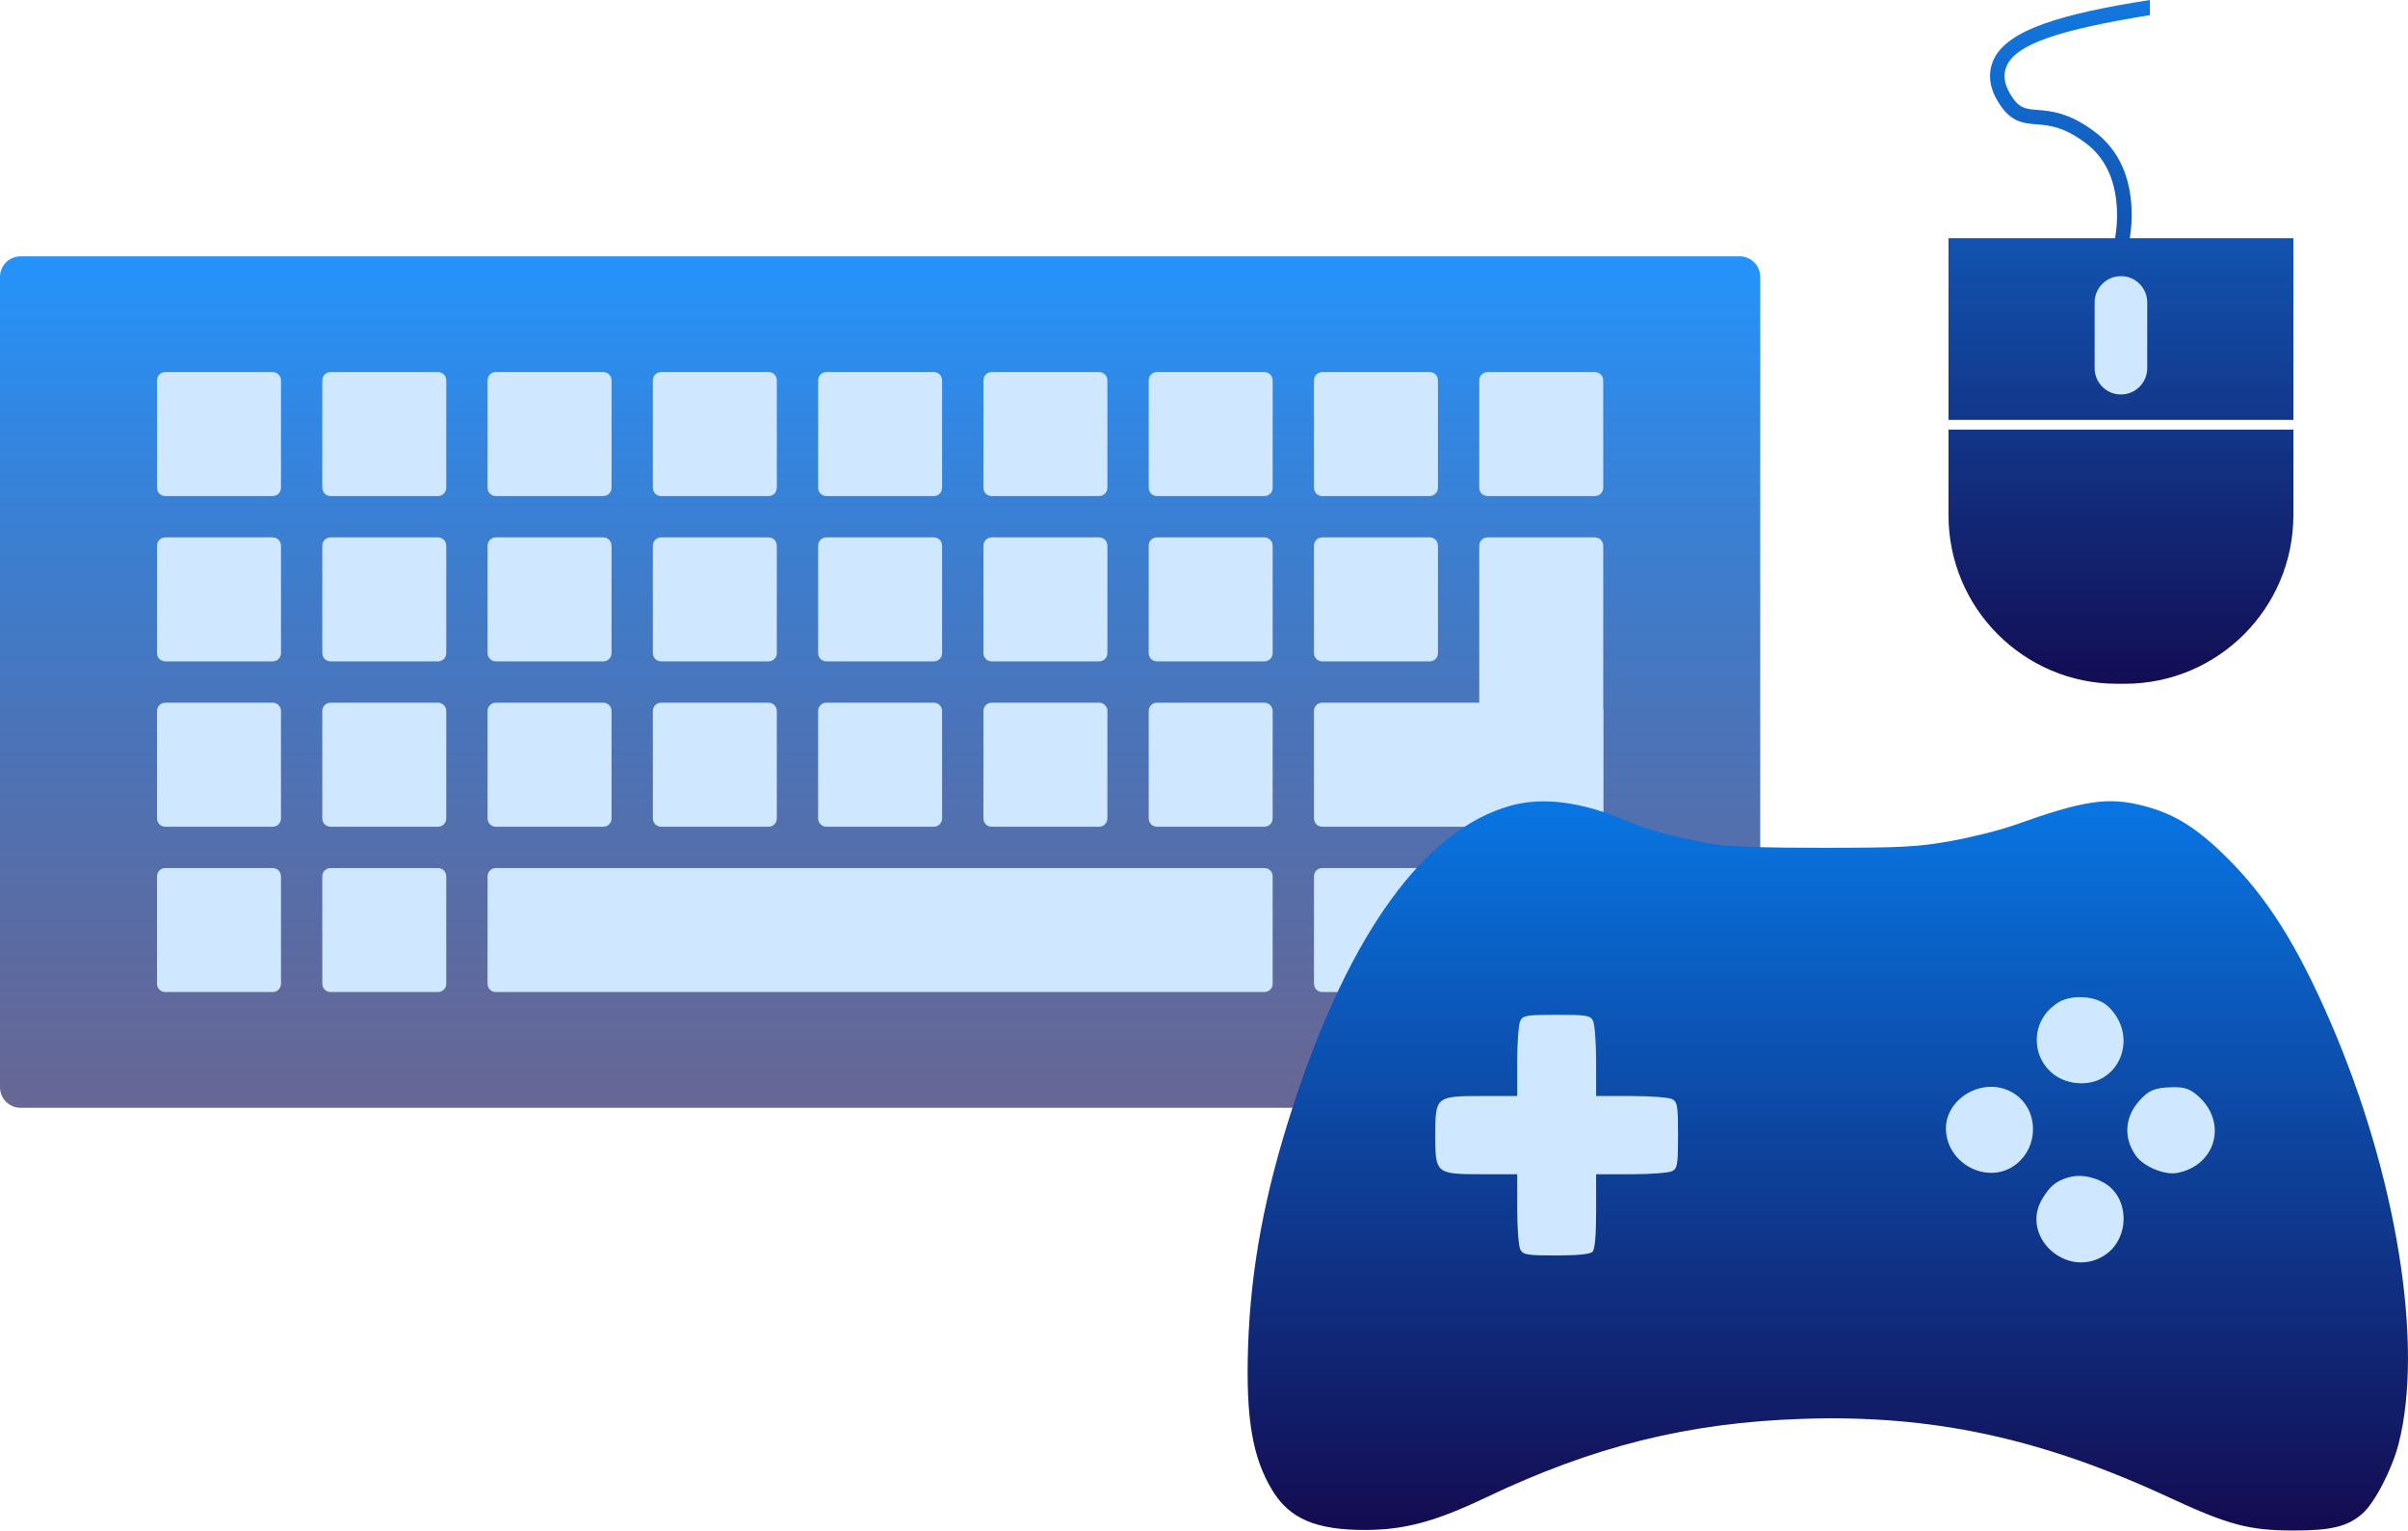
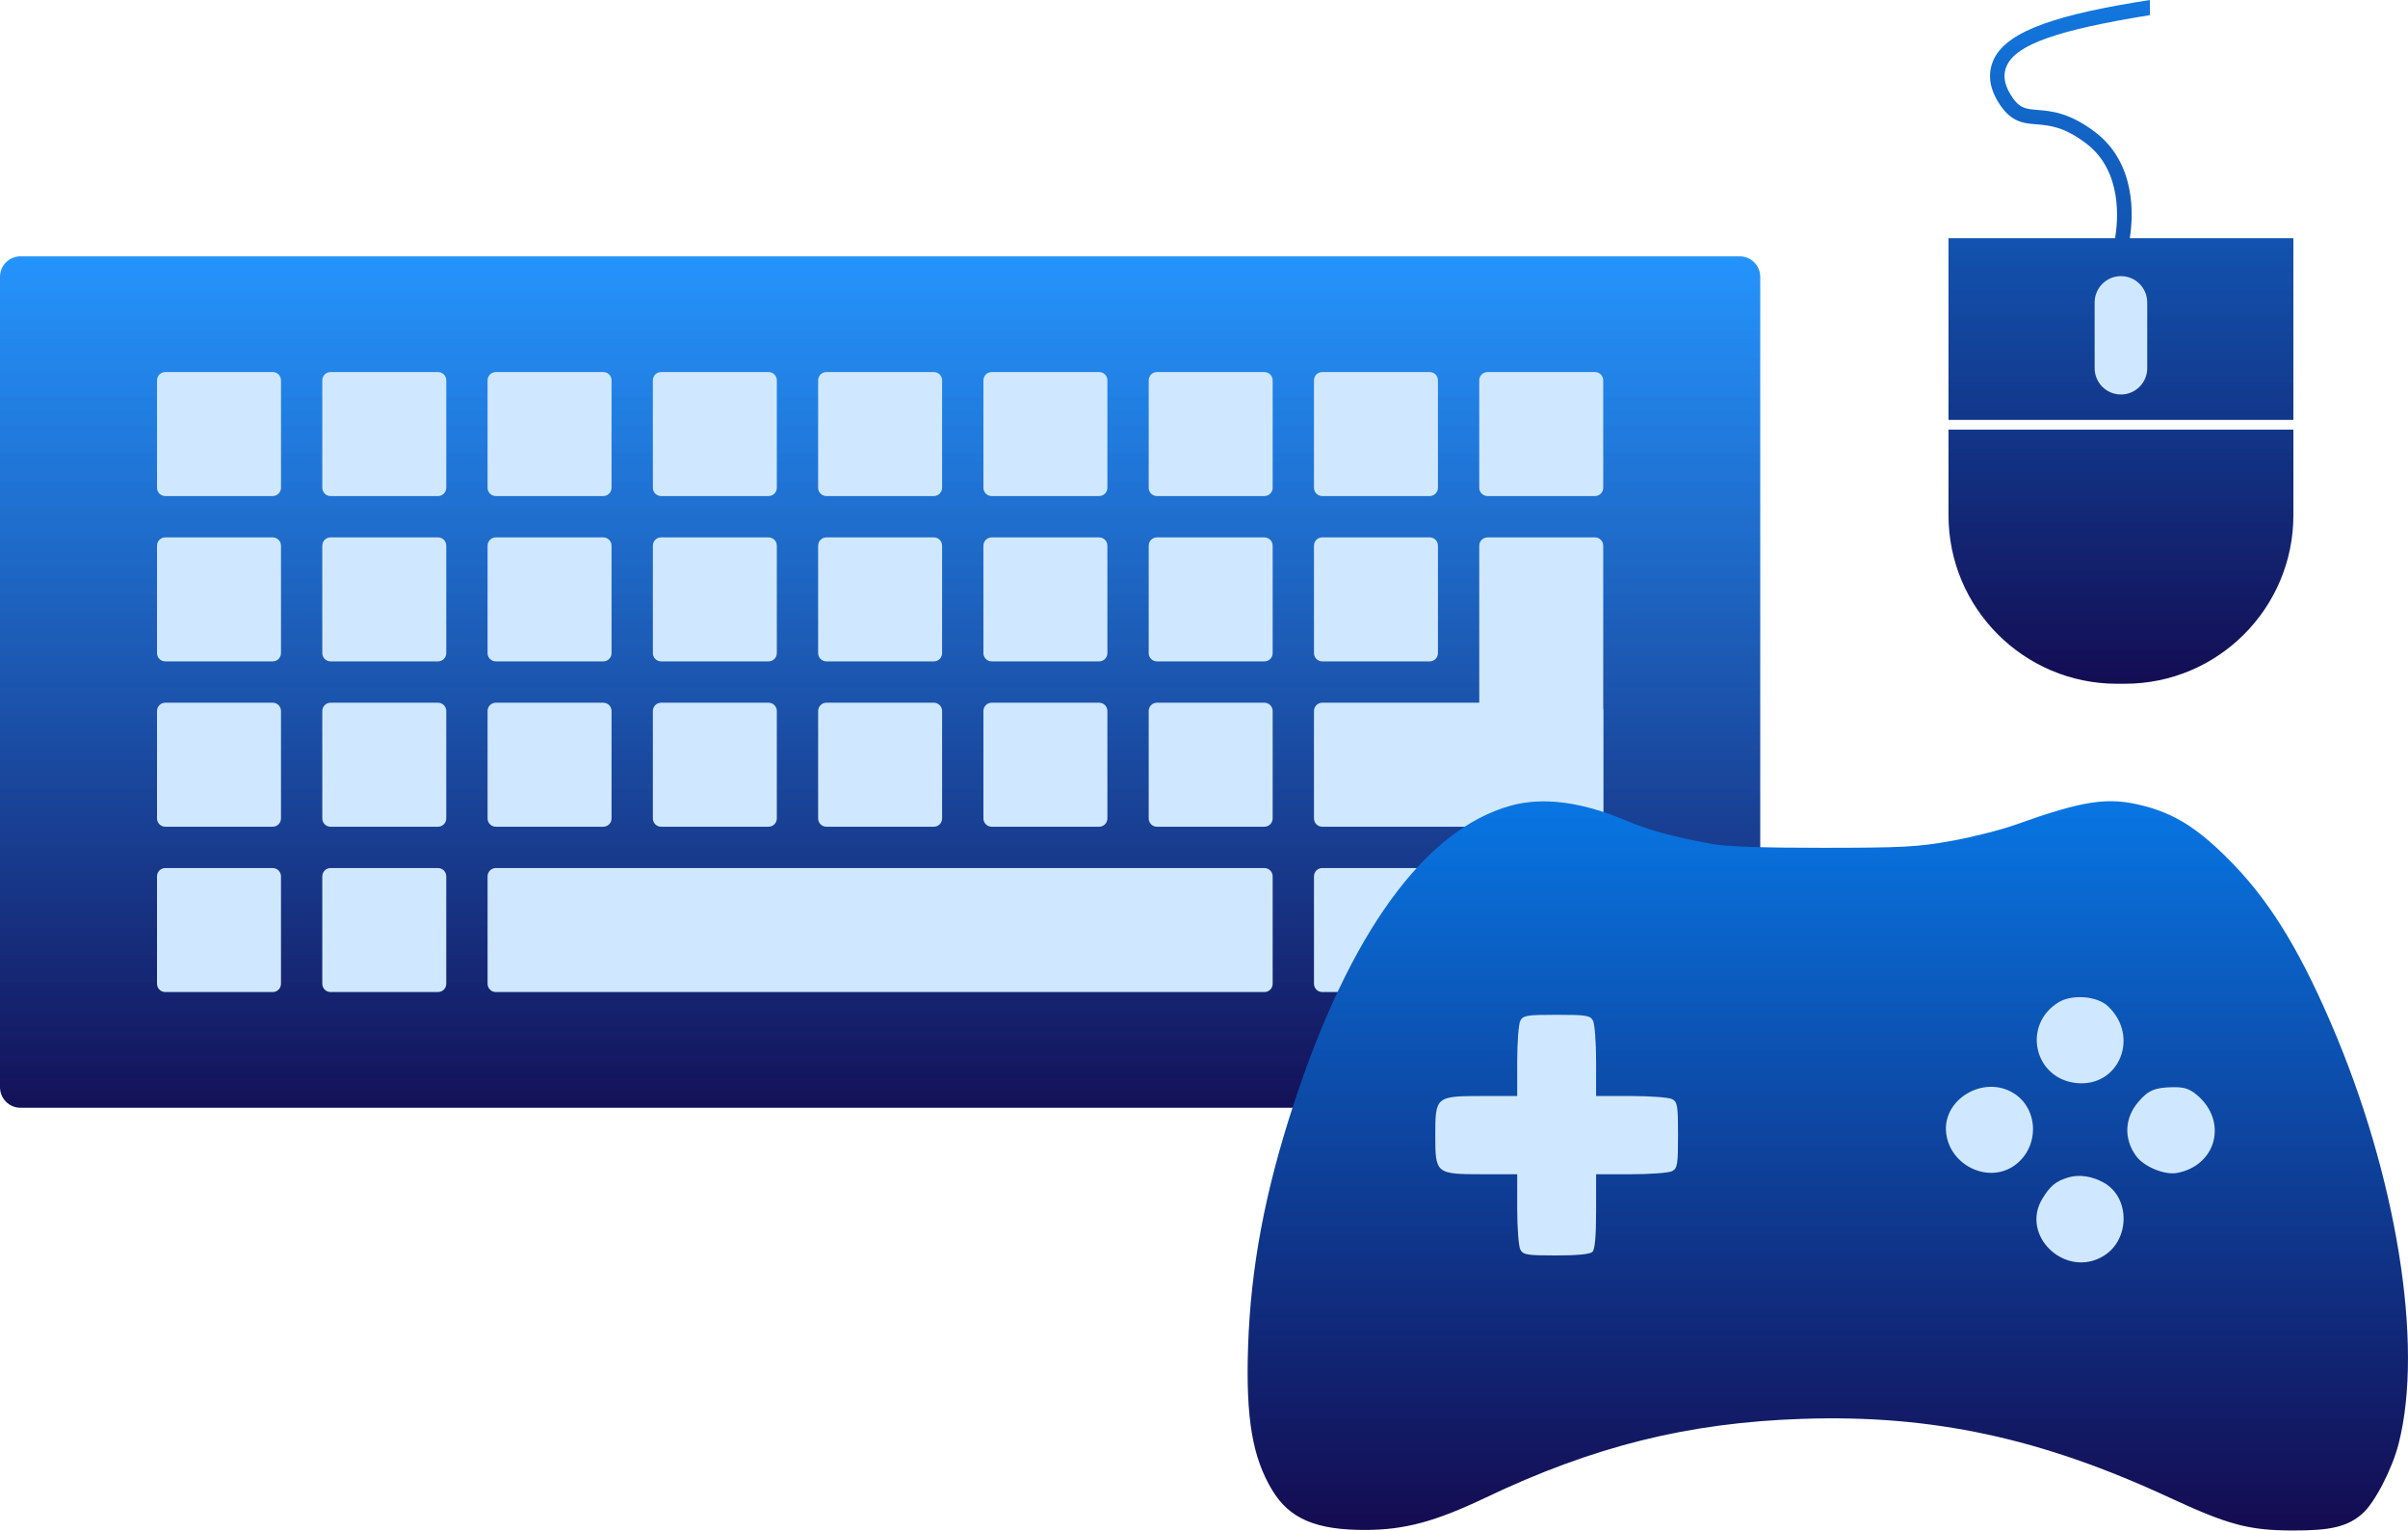
<svg xmlns="http://www.w3.org/2000/svg" width="469" height="298" viewBox="0 0 469 298" fill="none">
  <rect y="49.908" width="342.837" height="165.785" rx="4" fill="url(#paint0_linear_51_2794)" />
-   <path d="M255.921 138.434C255.921 137.545 256.641 136.824 257.53 136.824H310.646C311.535 136.824 312.256 137.545 312.256 138.434V159.358C312.256 160.247 311.535 160.968 310.646 160.968H257.53C256.641 160.968 255.921 160.247 255.921 159.358V138.434Z" fill="url(#paint1_linear_51_2794)" />
-   <path d="M30.582 74.051C30.582 73.162 31.302 72.442 32.191 72.442H53.116C54.005 72.442 54.725 73.162 54.725 74.051V94.975C54.725 95.865 54.005 96.585 53.116 96.585H32.191C31.302 96.585 30.582 95.865 30.582 94.975V74.051Z" fill="url(#paint2_linear_51_2794)" />
-   <path d="M62.773 74.051C62.773 73.162 63.494 72.442 64.383 72.442H85.307C86.196 72.442 86.916 73.162 86.916 74.051V94.975C86.916 95.865 86.196 96.585 85.307 96.585H64.383C63.494 96.585 62.773 95.865 62.773 94.975V74.051Z" fill="url(#paint3_linear_51_2794)" />
-   <path d="M94.964 74.051C94.964 73.162 95.685 72.442 96.574 72.442H117.498C118.387 72.442 119.108 73.162 119.108 74.051V94.975C119.108 95.865 118.387 96.585 117.498 96.585H96.574C95.685 96.585 94.964 95.865 94.964 94.975V74.051Z" fill="url(#paint4_linear_51_2794)" />
-   <path d="M127.156 74.051C127.156 73.162 127.876 72.442 128.765 72.442H149.69C150.579 72.442 151.299 73.162 151.299 74.051V94.975C151.299 95.865 150.579 96.585 149.69 96.585H128.765C127.876 96.585 127.156 95.865 127.156 94.975V74.051Z" fill="url(#paint5_linear_51_2794)" />
-   <path d="M159.347 74.051C159.347 73.162 160.068 72.442 160.957 72.442H181.881C182.77 72.442 183.49 73.162 183.49 74.051V94.975C183.49 95.865 182.77 96.585 181.881 96.585H160.957C160.068 96.585 159.347 95.865 159.347 94.975V74.051Z" fill="url(#paint6_linear_51_2794)" />
-   <path d="M191.538 74.051C191.538 73.162 192.259 72.442 193.148 72.442H214.072C214.961 72.442 215.682 73.162 215.682 74.051V94.975C215.682 95.865 214.961 96.585 214.072 96.585H193.148C192.259 96.585 191.538 95.865 191.538 94.975V74.051Z" fill="url(#paint7_linear_51_2794)" />
-   <path d="M223.73 74.051C223.73 73.162 224.45 72.442 225.339 72.442H246.263C247.152 72.442 247.873 73.162 247.873 74.051V94.975C247.873 95.865 247.152 96.585 246.263 96.585H225.339C224.45 96.585 223.73 95.865 223.73 94.975V74.051Z" fill="url(#paint8_linear_51_2794)" />
-   <path d="M255.921 74.051C255.921 73.162 256.641 72.442 257.53 72.442H278.455C279.344 72.442 280.064 73.162 280.064 74.051V94.975C280.064 95.865 279.344 96.585 278.455 96.585H257.53C256.641 96.585 255.921 95.865 255.921 94.975V74.051Z" fill="url(#paint9_linear_51_2794)" />
-   <path d="M288.112 74.051C288.112 73.162 288.833 72.442 289.722 72.442H310.646C311.535 72.442 312.256 73.162 312.256 74.051V94.975C312.256 95.865 311.535 96.585 310.646 96.585H289.722C288.833 96.585 288.112 95.865 288.112 94.975V74.051Z" fill="url(#paint10_linear_51_2794)" />
-   <path d="M30.582 106.242C30.582 105.354 31.302 104.633 32.191 104.633H53.116C54.005 104.633 54.725 105.354 54.725 106.242V127.167C54.725 128.056 54.005 128.776 53.116 128.776H32.191C31.302 128.776 30.582 128.056 30.582 127.167V106.242Z" fill="url(#paint11_linear_51_2794)" />
-   <path d="M62.773 106.242C62.773 105.354 63.494 104.633 64.383 104.633H85.307C86.196 104.633 86.916 105.354 86.916 106.242V127.167C86.916 128.056 86.196 128.776 85.307 128.776H64.383C63.494 128.776 62.773 128.056 62.773 127.167V106.242Z" fill="url(#paint12_linear_51_2794)" />
-   <path d="M94.964 106.242C94.964 105.354 95.685 104.633 96.574 104.633H117.498C118.387 104.633 119.108 105.354 119.108 106.242V127.167C119.108 128.056 118.387 128.776 117.498 128.776H96.574C95.685 128.776 94.964 128.056 94.964 127.167V106.242Z" fill="url(#paint13_linear_51_2794)" />
-   <path d="M127.156 106.242C127.156 105.354 127.876 104.633 128.765 104.633H149.69C150.579 104.633 151.299 105.354 151.299 106.242V127.167C151.299 128.056 150.579 128.776 149.69 128.776H128.765C127.876 128.776 127.156 128.056 127.156 127.167V106.242Z" fill="url(#paint14_linear_51_2794)" />
-   <path d="M159.347 106.242C159.347 105.354 160.068 104.633 160.957 104.633H181.881C182.77 104.633 183.49 105.354 183.49 106.242V127.167C183.49 128.056 182.77 128.776 181.881 128.776H160.957C160.068 128.776 159.347 128.056 159.347 127.167V106.242Z" fill="url(#paint15_linear_51_2794)" />
-   <path d="M191.538 106.242C191.538 105.354 192.259 104.633 193.148 104.633H214.072C214.961 104.633 215.682 105.354 215.682 106.242V127.167C215.682 128.056 214.961 128.776 214.072 128.776H193.148C192.259 128.776 191.538 128.056 191.538 127.167V106.242Z" fill="url(#paint16_linear_51_2794)" />
-   <path d="M223.73 106.242C223.73 105.354 224.45 104.633 225.339 104.633H246.263C247.152 104.633 247.873 105.354 247.873 106.242V127.167C247.873 128.056 247.152 128.776 246.263 128.776H225.339C224.45 128.776 223.73 128.056 223.73 127.167V106.242Z" fill="url(#paint17_linear_51_2794)" />
-   <path d="M255.921 106.242C255.921 105.354 256.641 104.633 257.53 104.633H278.455C279.344 104.633 280.064 105.354 280.064 106.242V127.167C280.064 128.056 279.344 128.776 278.455 128.776H257.53C256.641 128.776 255.921 128.056 255.921 127.167V106.242Z" fill="url(#paint18_linear_51_2794)" />
-   <path d="M288.112 106.242C288.112 105.354 288.833 104.633 289.722 104.633H310.646C311.535 104.633 312.256 105.354 312.256 106.242V159.358C312.256 160.247 311.535 160.968 310.646 160.968H289.722C288.833 160.968 288.112 160.247 288.112 159.358V106.242Z" fill="url(#paint19_linear_51_2794)" />
-   <path d="M30.582 138.434C30.582 137.545 31.302 136.824 32.191 136.824H53.116C54.005 136.824 54.725 137.545 54.725 138.434V159.358C54.725 160.247 54.005 160.968 53.116 160.968H32.191C31.302 160.968 30.582 160.247 30.582 159.358V138.434Z" fill="url(#paint20_linear_51_2794)" />
-   <path d="M62.773 138.434C62.773 137.545 63.494 136.824 64.383 136.824H85.307C86.196 136.824 86.916 137.545 86.916 138.434V159.358C86.916 160.247 86.196 160.968 85.307 160.968H64.383C63.494 160.968 62.773 160.247 62.773 159.358V138.434Z" fill="url(#paint21_linear_51_2794)" />
-   <path d="M94.964 138.434C94.964 137.545 95.685 136.824 96.574 136.824H117.498C118.387 136.824 119.108 137.545 119.108 138.434V159.358C119.108 160.247 118.387 160.968 117.498 160.968H96.574C95.685 160.968 94.964 160.247 94.964 159.358V138.434Z" fill="url(#paint22_linear_51_2794)" />
-   <path d="M127.156 138.434C127.156 137.545 127.876 136.824 128.765 136.824H149.69C150.579 136.824 151.299 137.545 151.299 138.434V159.358C151.299 160.247 150.579 160.968 149.69 160.968H128.765C127.876 160.968 127.156 160.247 127.156 159.358V138.434Z" fill="url(#paint23_linear_51_2794)" />
-   <path d="M159.347 138.434C159.347 137.545 160.068 136.824 160.957 136.824H181.881C182.77 136.824 183.49 137.545 183.49 138.434V159.358C183.49 160.247 182.77 160.968 181.881 160.968H160.957C160.068 160.968 159.347 160.247 159.347 159.358V138.434Z" fill="url(#paint24_linear_51_2794)" />
-   <path d="M191.538 138.434C191.538 137.545 192.259 136.824 193.148 136.824H214.072C214.961 136.824 215.682 137.545 215.682 138.434V159.358C215.682 160.247 214.961 160.968 214.072 160.968H193.148C192.259 160.968 191.538 160.247 191.538 159.358V138.434Z" fill="url(#paint25_linear_51_2794)" />
-   <path d="M223.73 138.434C223.73 137.545 224.45 136.824 225.339 136.824H246.263C247.152 136.824 247.873 137.545 247.873 138.434V159.358C247.873 160.247 247.152 160.968 246.263 160.968H225.339C224.45 160.968 223.73 160.247 223.73 159.358V138.434Z" fill="url(#paint26_linear_51_2794)" />
-   <path d="M30.582 170.625C30.582 169.736 31.302 169.016 32.191 169.016H53.116C54.005 169.016 54.725 169.736 54.725 170.625V191.549C54.725 192.438 54.005 193.159 53.116 193.159H32.191C31.302 193.159 30.582 192.438 30.582 191.549V170.625Z" fill="url(#paint27_linear_51_2794)" />
-   <path d="M62.773 170.625C62.773 169.736 63.494 169.016 64.383 169.016H85.307C86.196 169.016 86.916 169.736 86.916 170.625V191.549C86.916 192.438 86.196 193.159 85.307 193.159H64.383C63.494 193.159 62.773 192.438 62.773 191.549V170.625Z" fill="url(#paint28_linear_51_2794)" />
-   <path d="M94.964 170.625C94.964 169.736 95.685 169.016 96.574 169.016H246.263C247.152 169.016 247.873 169.736 247.873 170.625V191.549C247.873 192.438 247.152 193.159 246.263 193.159H96.574C95.685 193.159 94.964 192.438 94.964 191.549V170.625Z" fill="url(#paint29_linear_51_2794)" />
-   <path d="M255.921 170.625C255.921 169.736 256.641 169.016 257.53 169.016H278.455C279.344 169.016 280.064 169.736 280.064 170.625V191.549C280.064 192.438 279.344 193.159 278.455 193.159H257.53C256.641 193.159 255.921 192.438 255.921 191.549V170.625Z" fill="url(#paint30_linear_51_2794)" />
-   <path d="M288.112 170.625C288.112 169.736 288.833 169.016 289.722 169.016H310.646C311.535 169.016 312.256 169.736 312.256 170.625V191.549C312.256 192.438 311.535 193.159 310.646 193.159H289.722C288.833 193.159 288.112 192.438 288.112 191.549V170.625Z" fill="url(#paint31_linear_51_2794)" />
+   <path d="M255.921 138.434C255.921 137.545 256.641 136.824 257.53 136.824H310.646C311.535 136.824 312.256 137.545 312.256 138.434V159.358C312.256 160.247 311.535 160.968 310.646 160.968H257.53C256.641 160.968 255.921 160.247 255.921 159.358V138.434Z" fill="#D0E8FF" />
+   <path d="M30.582 74.051C30.582 73.162 31.302 72.442 32.191 72.442H53.116C54.005 72.442 54.725 73.162 54.725 74.051V94.975C54.725 95.865 54.005 96.585 53.116 96.585H32.191C31.302 96.585 30.582 95.865 30.582 94.975V74.051Z" fill="#D0E8FF" />
+   <path d="M62.773 74.051C62.773 73.162 63.494 72.442 64.383 72.442H85.307C86.196 72.442 86.916 73.162 86.916 74.051V94.975C86.916 95.865 86.196 96.585 85.307 96.585H64.383C63.494 96.585 62.773 95.865 62.773 94.975V74.051Z" fill="#D0E8FF" />
+   <path d="M94.964 74.051C94.964 73.162 95.685 72.442 96.574 72.442H117.498C118.387 72.442 119.108 73.162 119.108 74.051V94.975C119.108 95.865 118.387 96.585 117.498 96.585H96.574C95.685 96.585 94.964 95.865 94.964 94.975V74.051Z" fill="#D0E8FF" />
+   <path d="M127.156 74.051C127.156 73.162 127.876 72.442 128.765 72.442H149.69C150.579 72.442 151.299 73.162 151.299 74.051V94.975C151.299 95.865 150.579 96.585 149.69 96.585H128.765C127.876 96.585 127.156 95.865 127.156 94.975V74.051Z" fill="#D0E8FF" />
+   <path d="M159.347 74.051C159.347 73.162 160.068 72.442 160.957 72.442H181.881C182.77 72.442 183.49 73.162 183.49 74.051V94.975C183.49 95.865 182.77 96.585 181.881 96.585H160.957C160.068 96.585 159.347 95.865 159.347 94.975V74.051Z" fill="#D0E8FF" />
+   <path d="M191.538 74.051C191.538 73.162 192.259 72.442 193.148 72.442H214.072C214.961 72.442 215.682 73.162 215.682 74.051V94.975C215.682 95.865 214.961 96.585 214.072 96.585H193.148C192.259 96.585 191.538 95.865 191.538 94.975V74.051Z" fill="#D0E8FF" />
+   <path d="M223.73 74.051C223.73 73.162 224.45 72.442 225.339 72.442H246.263C247.152 72.442 247.873 73.162 247.873 74.051V94.975C247.873 95.865 247.152 96.585 246.263 96.585H225.339C224.45 96.585 223.73 95.865 223.73 94.975V74.051Z" fill="#D0E8FF" />
+   <path d="M255.921 74.051C255.921 73.162 256.641 72.442 257.53 72.442H278.455C279.344 72.442 280.064 73.162 280.064 74.051V94.975C280.064 95.865 279.344 96.585 278.455 96.585H257.53C256.641 96.585 255.921 95.865 255.921 94.975V74.051Z" fill="#D0E8FF" />
+   <path d="M288.112 74.051C288.112 73.162 288.833 72.442 289.722 72.442H310.646C311.535 72.442 312.256 73.162 312.256 74.051V94.975C312.256 95.865 311.535 96.585 310.646 96.585H289.722C288.833 96.585 288.112 95.865 288.112 94.975V74.051Z" fill="#D0E8FF" />
+   <path d="M30.582 106.242C30.582 105.354 31.302 104.633 32.191 104.633H53.116C54.005 104.633 54.725 105.354 54.725 106.242V127.167C54.725 128.056 54.005 128.776 53.116 128.776H32.191C31.302 128.776 30.582 128.056 30.582 127.167V106.242Z" fill="#D0E8FF" />
+   <path d="M62.773 106.242C62.773 105.354 63.494 104.633 64.383 104.633H85.307C86.196 104.633 86.916 105.354 86.916 106.242V127.167C86.916 128.056 86.196 128.776 85.307 128.776H64.383C63.494 128.776 62.773 128.056 62.773 127.167V106.242Z" fill="#D0E8FF" />
+   <path d="M94.964 106.242C94.964 105.354 95.685 104.633 96.574 104.633H117.498C118.387 104.633 119.108 105.354 119.108 106.242V127.167C119.108 128.056 118.387 128.776 117.498 128.776H96.574C95.685 128.776 94.964 128.056 94.964 127.167V106.242Z" fill="#D0E8FF" />
+   <path d="M127.156 106.242C127.156 105.354 127.876 104.633 128.765 104.633H149.69C150.579 104.633 151.299 105.354 151.299 106.242V127.167C151.299 128.056 150.579 128.776 149.69 128.776H128.765C127.876 128.776 127.156 128.056 127.156 127.167V106.242Z" fill="#D0E8FF" />
+   <path d="M159.347 106.242C159.347 105.354 160.068 104.633 160.957 104.633H181.881C182.77 104.633 183.49 105.354 183.49 106.242V127.167C183.49 128.056 182.77 128.776 181.881 128.776H160.957C160.068 128.776 159.347 128.056 159.347 127.167V106.242Z" fill="#D0E8FF" />
+   <path d="M191.538 106.242C191.538 105.354 192.259 104.633 193.148 104.633H214.072C214.961 104.633 215.682 105.354 215.682 106.242V127.167C215.682 128.056 214.961 128.776 214.072 128.776H193.148C192.259 128.776 191.538 128.056 191.538 127.167V106.242Z" fill="#D0E8FF" />
+   <path d="M223.73 106.242C223.73 105.354 224.45 104.633 225.339 104.633H246.263C247.152 104.633 247.873 105.354 247.873 106.242V127.167C247.873 128.056 247.152 128.776 246.263 128.776H225.339C224.45 128.776 223.73 128.056 223.73 127.167V106.242Z" fill="#D0E8FF" />
+   <path d="M255.921 106.242C255.921 105.354 256.641 104.633 257.53 104.633H278.455C279.344 104.633 280.064 105.354 280.064 106.242V127.167C280.064 128.056 279.344 128.776 278.455 128.776H257.53C256.641 128.776 255.921 128.056 255.921 127.167V106.242Z" fill="#D0E8FF" />
+   <path d="M288.112 106.242C288.112 105.354 288.833 104.633 289.722 104.633H310.646C311.535 104.633 312.256 105.354 312.256 106.242V159.358C312.256 160.247 311.535 160.968 310.646 160.968H289.722C288.833 160.968 288.112 160.247 288.112 159.358V106.242Z" fill="#D0E8FF" />
+   <path d="M30.582 138.434C30.582 137.545 31.302 136.824 32.191 136.824H53.116C54.005 136.824 54.725 137.545 54.725 138.434V159.358C54.725 160.247 54.005 160.968 53.116 160.968H32.191C31.302 160.968 30.582 160.247 30.582 159.358V138.434Z" fill="#D0E8FF" />
+   <path d="M62.773 138.434C62.773 137.545 63.494 136.824 64.383 136.824H85.307C86.196 136.824 86.916 137.545 86.916 138.434V159.358C86.916 160.247 86.196 160.968 85.307 160.968H64.383C63.494 160.968 62.773 160.247 62.773 159.358V138.434Z" fill="#D0E8FF" />
+   <path d="M94.964 138.434C94.964 137.545 95.685 136.824 96.574 136.824H117.498C118.387 136.824 119.108 137.545 119.108 138.434V159.358C119.108 160.247 118.387 160.968 117.498 160.968H96.574C95.685 160.968 94.964 160.247 94.964 159.358V138.434Z" fill="#D0E8FF" />
+   <path d="M127.156 138.434C127.156 137.545 127.876 136.824 128.765 136.824H149.69C150.579 136.824 151.299 137.545 151.299 138.434V159.358C151.299 160.247 150.579 160.968 149.69 160.968H128.765C127.876 160.968 127.156 160.247 127.156 159.358V138.434Z" fill="#D0E8FF" />
+   <path d="M159.347 138.434C159.347 137.545 160.068 136.824 160.957 136.824H181.881C182.77 136.824 183.49 137.545 183.49 138.434V159.358C183.49 160.247 182.77 160.968 181.881 160.968H160.957C160.068 160.968 159.347 160.247 159.347 159.358V138.434Z" fill="#D0E8FF" />
+   <path d="M191.538 138.434C191.538 137.545 192.259 136.824 193.148 136.824H214.072C214.961 136.824 215.682 137.545 215.682 138.434V159.358C215.682 160.247 214.961 160.968 214.072 160.968H193.148C192.259 160.968 191.538 160.247 191.538 159.358V138.434Z" fill="#D0E8FF" />
+   <path d="M223.73 138.434C223.73 137.545 224.45 136.824 225.339 136.824H246.263C247.152 136.824 247.873 137.545 247.873 138.434V159.358C247.873 160.247 247.152 160.968 246.263 160.968H225.339C224.45 160.968 223.73 160.247 223.73 159.358V138.434Z" fill="#D0E8FF" />
+   <path d="M30.582 170.625C30.582 169.736 31.302 169.016 32.191 169.016H53.116C54.005 169.016 54.725 169.736 54.725 170.625V191.549C54.725 192.438 54.005 193.159 53.116 193.159H32.191C31.302 193.159 30.582 192.438 30.582 191.549V170.625Z" fill="#D0E8FF" />
+   <path d="M62.773 170.625C62.773 169.736 63.494 169.016 64.383 169.016H85.307C86.196 169.016 86.916 169.736 86.916 170.625V191.549C86.916 192.438 86.196 193.159 85.307 193.159H64.383C63.494 193.159 62.773 192.438 62.773 191.549V170.625Z" fill="#D0E8FF" />
+   <path d="M94.964 170.625C94.964 169.736 95.685 169.016 96.574 169.016H246.263C247.152 169.016 247.873 169.736 247.873 170.625V191.549C247.873 192.438 247.152 193.159 246.263 193.159H96.574C95.685 193.159 94.964 192.438 94.964 191.549V170.625Z" fill="#D0E8FF" />
+   <path d="M255.921 170.625C255.921 169.736 256.641 169.016 257.53 169.016H278.455C279.344 169.016 280.064 169.736 280.064 170.625V191.549C280.064 192.438 279.344 193.159 278.455 193.159H257.53C256.641 193.159 255.921 192.438 255.921 191.549V170.625Z" fill="#D0E8FF" />
+   <path d="M288.112 170.625C288.112 169.736 288.833 169.016 289.722 169.016H310.646C311.535 169.016 312.256 169.736 312.256 170.625V191.549C312.256 192.438 311.535 193.159 310.646 193.159H289.722C288.833 193.159 288.112 192.438 288.112 191.549V170.625Z" fill="#D0E8FF" />
  <path d="M269.131 186.543H434.648V254.9H269.131V186.543Z" fill="#D0E8FF" />
-   <path fill-rule="evenodd" clip-rule="evenodd" d="M294.321 156.844C277.503 161.466 262.828 181.679 251.843 215.356C246.309 232.319 243.583 246.927 243.082 262.308C242.632 276.135 243.92 283.754 247.792 290.154C251.162 295.727 256.332 297.925 265.994 297.892C273.592 297.867 279.562 296.261 289.285 291.629C310.377 281.579 328.78 277 351.058 276.259C376.283 275.42 397.488 279.971 422.57 291.605C433.993 296.904 437.997 297.973 446.506 298C454.007 298.022 457.203 297.254 460.103 294.73C462.486 292.657 465.895 286.09 467.17 281.119C472.119 261.819 466.782 228.783 453.907 199.022C447.39 183.96 441.519 174.668 433.556 166.819C427.763 161.108 423.433 158.431 417.522 156.905C410.574 155.112 405.932 155.8 392.374 160.634C389.582 161.63 383.997 163.032 379.963 163.752C373.478 164.908 370.613 165.061 355.195 165.073C343.662 165.082 336.359 164.836 333.623 164.346C325.948 162.973 321.234 161.69 316.484 159.682C308.04 156.114 300.495 155.147 294.321 156.844ZM410.515 195.883C416.825 201.724 412.784 211.716 404.45 210.879C396.174 210.048 393.798 199.599 400.882 195.188C403.516 193.548 408.372 193.898 410.515 195.883ZM310.257 198.724C310.594 199.347 310.869 202.905 310.869 206.63V213.404H317.705C321.464 213.404 325.055 213.677 325.683 214.01C326.706 214.553 326.826 215.289 326.826 221.018C326.826 226.747 326.706 227.482 325.683 228.025C325.055 228.359 321.464 228.632 317.705 228.632H310.869V235.835C310.869 240.657 310.635 243.272 310.16 243.742C309.696 244.202 307.249 244.445 303.089 244.445C297.404 244.445 296.661 244.324 296.115 243.312C295.778 242.689 295.503 239.131 295.503 235.405V228.632H288.838C279.642 228.632 279.546 228.552 279.546 221.018C279.546 213.483 279.642 213.404 288.838 213.404H295.503V206.63C295.503 202.905 295.778 199.347 296.115 198.724C296.662 197.71 297.405 197.591 303.186 197.591C308.967 197.591 309.71 197.71 310.257 198.724ZM392.148 212.828C397.15 215.891 397.25 223.472 392.335 226.941C387.29 230.5 379.836 226.983 379.056 220.674C378.241 214.076 386.3 209.246 392.148 212.828ZM427.865 213.181C433.947 218.252 431.751 226.931 424.02 228.38C421.581 228.837 417.532 227.153 416.025 225.057C413.615 221.701 413.781 217.725 416.464 214.565C418.399 212.286 419.706 211.732 423.263 211.684C425.415 211.655 426.432 211.986 427.865 213.181ZM409.797 230.3C414.911 233.198 414.872 241.377 409.729 244.527C402.337 249.054 393.351 240.6 397.825 233.327C399.326 230.886 400.41 229.998 402.771 229.271C404.907 228.613 407.488 228.992 409.797 230.3Z" fill="url(#paint32_linear_51_2794)" />
-   <path d="M379.502 100.309C379.502 118.432 394.192 133.134 412.318 133.134H413.853C431.984 133.134 446.678 118.432 446.678 100.309V83.647H379.502V100.309Z" fill="url(#paint33_linear_51_2794)" />
-   <path d="M388.365 11.47C387.122 14.072 387.376 16.863 389.128 19.77C391.535 23.795 394.037 24.003 396.69 24.212C399.201 24.416 402.033 24.654 406.408 27.999C413.444 33.4 412.514 43.064 411.951 46.372H379.502V81.753H446.674V46.372H414.812C415.484 42.18 416.13 31.911 408.122 25.764C403.092 21.922 399.522 21.622 396.919 21.413C394.446 21.213 393.207 21.113 391.535 18.327C390.292 16.241 390.075 14.402 390.901 12.696C392.853 8.625 400.84 5.831 418.729 2.945V0C401.453 2.69 391.084 5.81 388.365 11.47ZM413.198 54.28C415.83 54.28 417.97 56.424 417.97 59.051V71.464C417.97 74.091 415.834 76.243 413.198 76.243H412.977C410.341 76.243 408.21 74.091 408.21 71.464V59.051C408.21 56.424 410.341 54.28 412.977 54.28H413.198Z" fill="url(#paint34_linear_51_2794)" />
+   <path fill-rule="evenodd" clip-rule="evenodd" d="M294.321 156.844C277.503 161.466 262.828 181.679 251.843 215.356C246.309 232.319 243.583 246.927 243.082 262.308C242.632 276.135 243.92 283.754 247.792 290.154C251.162 295.727 256.332 297.925 265.994 297.892C273.592 297.867 279.562 296.261 289.285 291.629C310.377 281.579 328.78 277 351.058 276.259C376.283 275.42 397.488 279.971 422.57 291.605C433.993 296.904 437.997 297.973 446.506 298C454.007 298.022 457.203 297.254 460.103 294.73C462.486 292.657 465.895 286.09 467.17 281.119C472.119 261.819 466.782 228.783 453.907 199.022C447.39 183.96 441.519 174.668 433.556 166.819C427.763 161.108 423.433 158.431 417.522 156.905C410.574 155.112 405.932 155.8 392.374 160.634C389.582 161.63 383.997 163.032 379.963 163.752C373.478 164.908 370.613 165.061 355.195 165.073C343.662 165.082 336.359 164.836 333.623 164.346C325.948 162.973 321.234 161.69 316.484 159.682C308.04 156.114 300.495 155.147 294.321 156.844ZM410.515 195.883C416.825 201.724 412.784 211.716 404.45 210.879C396.174 210.048 393.798 199.599 400.882 195.188C403.516 193.548 408.372 193.898 410.515 195.883ZM310.257 198.724C310.594 199.347 310.869 202.905 310.869 206.63V213.404H317.705C321.464 213.404 325.055 213.677 325.683 214.01C326.706 214.553 326.826 215.289 326.826 221.018C326.826 226.747 326.706 227.482 325.683 228.025C325.055 228.359 321.464 228.632 317.705 228.632H310.869V235.835C310.869 240.657 310.635 243.272 310.16 243.742C309.696 244.202 307.249 244.445 303.089 244.445C297.404 244.445 296.661 244.324 296.115 243.312C295.778 242.689 295.503 239.131 295.503 235.405V228.632H288.838C279.642 228.632 279.546 228.552 279.546 221.018C279.546 213.483 279.642 213.404 288.838 213.404H295.503V206.63C295.503 202.905 295.778 199.347 296.115 198.724C296.662 197.71 297.405 197.591 303.186 197.591C308.967 197.591 309.71 197.71 310.257 198.724ZM392.148 212.828C397.15 215.891 397.25 223.472 392.335 226.941C387.29 230.5 379.836 226.983 379.056 220.674C378.241 214.076 386.3 209.246 392.148 212.828ZM427.865 213.181C433.947 218.252 431.751 226.931 424.02 228.38C421.581 228.837 417.532 227.153 416.025 225.057C413.615 221.701 413.781 217.725 416.464 214.565C418.399 212.286 419.706 211.732 423.263 211.684C425.415 211.655 426.432 211.986 427.865 213.181ZM409.797 230.3C414.911 233.198 414.872 241.377 409.729 244.527C402.337 249.054 393.351 240.6 397.825 233.327C399.326 230.886 400.41 229.998 402.771 229.271C404.907 228.613 407.488 228.992 409.797 230.3Z" fill="url(#paint1_linear_51_2794)" />
+   <path d="M379.502 100.309C379.502 118.432 394.192 133.134 412.318 133.134H413.853C431.984 133.134 446.678 118.432 446.678 100.309V83.647H379.502V100.309Z" fill="url(#paint2_linear_51_2794)" />
+   <path d="M388.365 11.47C387.122 14.072 387.376 16.863 389.128 19.77C391.535 23.795 394.037 24.003 396.69 24.212C399.201 24.416 402.033 24.654 406.408 27.999C413.444 33.4 412.514 43.064 411.951 46.372H379.502V81.753H446.674V46.372H414.812C415.484 42.18 416.13 31.911 408.122 25.764C403.092 21.922 399.522 21.622 396.919 21.413C394.446 21.213 393.207 21.113 391.535 18.327C390.292 16.241 390.075 14.402 390.901 12.696C392.853 8.625 400.84 5.831 418.729 2.945V0C401.453 2.69 391.084 5.81 388.365 11.47ZM413.198 54.28C415.83 54.28 417.97 56.424 417.97 59.051V71.464C417.97 74.091 415.834 76.243 413.198 76.243H412.977C410.341 76.243 408.21 74.091 408.21 71.464V59.051C408.21 56.424 410.341 54.28 412.977 54.28H413.198Z" fill="url(#paint3_linear_51_2794)" />
  <rect x="407.969" y="53.766" width="10.241" height="23.043" rx="5.121" fill="#D0E8FF" />
  <defs>
    <linearGradient id="paint0_linear_51_2794" x1="171.419" y1="49.908" x2="171.419" y2="215.693" gradientUnits="userSpaceOnUse">
      <stop stop-color="#0785FC" stop-opacity="0.88" />
-       <stop offset="1" stop-color="#131158" stop-opacity="0.64" />
+       <stop offset="1" stop-color="#131158" />
    </linearGradient>
-     <linearGradient id="paint1_linear_51_2794" x1="171.419" y1="72.442" x2="171.419" y2="193.159" gradientUnits="userSpaceOnUse">
-       <stop stop-color="#0C15EA" />
-       <stop stop-color="#FEFEFE" stop-opacity="0" />
-       <stop offset="0" stop-color="#4599E8" />
-       <stop offset="0" stop-color="#D0E8FF" />
-     </linearGradient>
-     <linearGradient id="paint2_linear_51_2794" x1="171.419" y1="72.442" x2="171.419" y2="193.159" gradientUnits="userSpaceOnUse">
-       <stop stop-color="#0C15EA" />
-       <stop stop-color="#FEFEFE" stop-opacity="0" />
-       <stop offset="0" stop-color="#4599E8" />
-       <stop offset="0" stop-color="#D0E8FF" />
-     </linearGradient>
-     <linearGradient id="paint3_linear_51_2794" x1="171.419" y1="72.442" x2="171.419" y2="193.159" gradientUnits="userSpaceOnUse">
-       <stop stop-color="#0C15EA" />
-       <stop stop-color="#FEFEFE" stop-opacity="0" />
-       <stop offset="0" stop-color="#4599E8" />
-       <stop offset="0" stop-color="#D0E8FF" />
-     </linearGradient>
-     <linearGradient id="paint4_linear_51_2794" x1="171.419" y1="72.442" x2="171.419" y2="193.159" gradientUnits="userSpaceOnUse">
-       <stop stop-color="#0C15EA" />
-       <stop stop-color="#FEFEFE" stop-opacity="0" />
-       <stop offset="0" stop-color="#4599E8" />
-       <stop offset="0" stop-color="#D0E8FF" />
-     </linearGradient>
-     <linearGradient id="paint5_linear_51_2794" x1="171.419" y1="72.442" x2="171.419" y2="193.159" gradientUnits="userSpaceOnUse">
-       <stop stop-color="#0C15EA" />
-       <stop stop-color="#FEFEFE" stop-opacity="0" />
-       <stop offset="0" stop-color="#4599E8" />
-       <stop offset="0" stop-color="#D0E8FF" />
-     </linearGradient>
-     <linearGradient id="paint6_linear_51_2794" x1="171.419" y1="72.442" x2="171.419" y2="193.159" gradientUnits="userSpaceOnUse">
-       <stop stop-color="#0C15EA" />
-       <stop stop-color="#FEFEFE" stop-opacity="0" />
-       <stop offset="0" stop-color="#4599E8" />
-       <stop offset="0" stop-color="#D0E8FF" />
-     </linearGradient>
-     <linearGradient id="paint7_linear_51_2794" x1="171.419" y1="72.442" x2="171.419" y2="193.159" gradientUnits="userSpaceOnUse">
-       <stop stop-color="#0C15EA" />
-       <stop stop-color="#FEFEFE" stop-opacity="0" />
-       <stop offset="0" stop-color="#4599E8" />
-       <stop offset="0" stop-color="#D0E8FF" />
-     </linearGradient>
-     <linearGradient id="paint8_linear_51_2794" x1="171.419" y1="72.442" x2="171.419" y2="193.159" gradientUnits="userSpaceOnUse">
-       <stop stop-color="#0C15EA" />
-       <stop stop-color="#FEFEFE" stop-opacity="0" />
-       <stop offset="0" stop-color="#4599E8" />
-       <stop offset="0" stop-color="#D0E8FF" />
-     </linearGradient>
-     <linearGradient id="paint9_linear_51_2794" x1="171.419" y1="72.442" x2="171.419" y2="193.159" gradientUnits="userSpaceOnUse">
-       <stop stop-color="#0C15EA" />
-       <stop stop-color="#FEFEFE" stop-opacity="0" />
-       <stop offset="0" stop-color="#4599E8" />
-       <stop offset="0" stop-color="#D0E8FF" />
-     </linearGradient>
-     <linearGradient id="paint10_linear_51_2794" x1="171.419" y1="72.442" x2="171.419" y2="193.159" gradientUnits="userSpaceOnUse">
-       <stop stop-color="#0C15EA" />
-       <stop stop-color="#FEFEFE" stop-opacity="0" />
-       <stop offset="0" stop-color="#4599E8" />
-       <stop offset="0" stop-color="#D0E8FF" />
-     </linearGradient>
-     <linearGradient id="paint11_linear_51_2794" x1="171.419" y1="72.442" x2="171.419" y2="193.159" gradientUnits="userSpaceOnUse">
-       <stop stop-color="#0C15EA" />
-       <stop stop-color="#FEFEFE" stop-opacity="0" />
-       <stop offset="0" stop-color="#4599E8" />
-       <stop offset="0" stop-color="#D0E8FF" />
-     </linearGradient>
-     <linearGradient id="paint12_linear_51_2794" x1="171.419" y1="72.442" x2="171.419" y2="193.159" gradientUnits="userSpaceOnUse">
-       <stop stop-color="#0C15EA" />
-       <stop stop-color="#FEFEFE" stop-opacity="0" />
-       <stop offset="0" stop-color="#4599E8" />
-       <stop offset="0" stop-color="#D0E8FF" />
-     </linearGradient>
-     <linearGradient id="paint13_linear_51_2794" x1="171.419" y1="72.442" x2="171.419" y2="193.159" gradientUnits="userSpaceOnUse">
-       <stop stop-color="#0C15EA" />
-       <stop stop-color="#FEFEFE" stop-opacity="0" />
-       <stop offset="0" stop-color="#4599E8" />
-       <stop offset="0" stop-color="#D0E8FF" />
-     </linearGradient>
-     <linearGradient id="paint14_linear_51_2794" x1="171.419" y1="72.442" x2="171.419" y2="193.159" gradientUnits="userSpaceOnUse">
-       <stop stop-color="#0C15EA" />
-       <stop stop-color="#FEFEFE" stop-opacity="0" />
-       <stop offset="0" stop-color="#4599E8" />
-       <stop offset="0" stop-color="#D0E8FF" />
-     </linearGradient>
-     <linearGradient id="paint15_linear_51_2794" x1="171.419" y1="72.442" x2="171.419" y2="193.159" gradientUnits="userSpaceOnUse">
-       <stop stop-color="#0C15EA" />
-       <stop stop-color="#FEFEFE" stop-opacity="0" />
-       <stop offset="0" stop-color="#4599E8" />
-       <stop offset="0" stop-color="#D0E8FF" />
-     </linearGradient>
-     <linearGradient id="paint16_linear_51_2794" x1="171.419" y1="72.442" x2="171.419" y2="193.159" gradientUnits="userSpaceOnUse">
-       <stop stop-color="#0C15EA" />
-       <stop stop-color="#FEFEFE" stop-opacity="0" />
-       <stop offset="0" stop-color="#4599E8" />
-       <stop offset="0" stop-color="#D0E8FF" />
-     </linearGradient>
-     <linearGradient id="paint17_linear_51_2794" x1="171.419" y1="72.442" x2="171.419" y2="193.159" gradientUnits="userSpaceOnUse">
-       <stop stop-color="#0C15EA" />
-       <stop stop-color="#FEFEFE" stop-opacity="0" />
-       <stop offset="0" stop-color="#4599E8" />
-       <stop offset="0" stop-color="#D0E8FF" />
-     </linearGradient>
-     <linearGradient id="paint18_linear_51_2794" x1="171.419" y1="72.442" x2="171.419" y2="193.159" gradientUnits="userSpaceOnUse">
-       <stop stop-color="#0C15EA" />
-       <stop stop-color="#FEFEFE" stop-opacity="0" />
-       <stop offset="0" stop-color="#4599E8" />
-       <stop offset="0" stop-color="#D0E8FF" />
-     </linearGradient>
-     <linearGradient id="paint19_linear_51_2794" x1="171.419" y1="72.442" x2="171.419" y2="193.159" gradientUnits="userSpaceOnUse">
-       <stop stop-color="#0C15EA" />
-       <stop stop-color="#FEFEFE" stop-opacity="0" />
-       <stop offset="0" stop-color="#4599E8" />
-       <stop offset="0" stop-color="#D0E8FF" />
-     </linearGradient>
-     <linearGradient id="paint20_linear_51_2794" x1="171.419" y1="72.442" x2="171.419" y2="193.159" gradientUnits="userSpaceOnUse">
-       <stop stop-color="#0C15EA" />
-       <stop stop-color="#FEFEFE" stop-opacity="0" />
-       <stop offset="0" stop-color="#4599E8" />
-       <stop offset="0" stop-color="#D0E8FF" />
-     </linearGradient>
-     <linearGradient id="paint21_linear_51_2794" x1="171.419" y1="72.442" x2="171.419" y2="193.159" gradientUnits="userSpaceOnUse">
-       <stop stop-color="#0C15EA" />
-       <stop stop-color="#FEFEFE" stop-opacity="0" />
-       <stop offset="0" stop-color="#4599E8" />
-       <stop offset="0" stop-color="#D0E8FF" />
-     </linearGradient>
-     <linearGradient id="paint22_linear_51_2794" x1="171.419" y1="72.442" x2="171.419" y2="193.159" gradientUnits="userSpaceOnUse">
-       <stop stop-color="#0C15EA" />
-       <stop stop-color="#FEFEFE" stop-opacity="0" />
-       <stop offset="0" stop-color="#4599E8" />
-       <stop offset="0" stop-color="#D0E8FF" />
-     </linearGradient>
-     <linearGradient id="paint23_linear_51_2794" x1="171.419" y1="72.442" x2="171.419" y2="193.159" gradientUnits="userSpaceOnUse">
-       <stop stop-color="#0C15EA" />
-       <stop stop-color="#FEFEFE" stop-opacity="0" />
-       <stop offset="0" stop-color="#4599E8" />
-       <stop offset="0" stop-color="#D0E8FF" />
-     </linearGradient>
-     <linearGradient id="paint24_linear_51_2794" x1="171.419" y1="72.442" x2="171.419" y2="193.159" gradientUnits="userSpaceOnUse">
-       <stop stop-color="#0C15EA" />
-       <stop stop-color="#FEFEFE" stop-opacity="0" />
-       <stop offset="0" stop-color="#4599E8" />
-       <stop offset="0" stop-color="#D0E8FF" />
-     </linearGradient>
-     <linearGradient id="paint25_linear_51_2794" x1="171.419" y1="72.442" x2="171.419" y2="193.159" gradientUnits="userSpaceOnUse">
-       <stop stop-color="#0C15EA" />
-       <stop stop-color="#FEFEFE" stop-opacity="0" />
-       <stop offset="0" stop-color="#4599E8" />
-       <stop offset="0" stop-color="#D0E8FF" />
-     </linearGradient>
-     <linearGradient id="paint26_linear_51_2794" x1="171.419" y1="72.442" x2="171.419" y2="193.159" gradientUnits="userSpaceOnUse">
-       <stop stop-color="#0C15EA" />
-       <stop stop-color="#FEFEFE" stop-opacity="0" />
-       <stop offset="0" stop-color="#4599E8" />
-       <stop offset="0" stop-color="#D0E8FF" />
-     </linearGradient>
-     <linearGradient id="paint27_linear_51_2794" x1="171.419" y1="72.442" x2="171.419" y2="193.159" gradientUnits="userSpaceOnUse">
-       <stop stop-color="#0C15EA" />
-       <stop stop-color="#FEFEFE" stop-opacity="0" />
-       <stop offset="0" stop-color="#4599E8" />
-       <stop offset="0" stop-color="#D0E8FF" />
-     </linearGradient>
-     <linearGradient id="paint28_linear_51_2794" x1="171.419" y1="72.442" x2="171.419" y2="193.159" gradientUnits="userSpaceOnUse">
-       <stop stop-color="#0C15EA" />
-       <stop stop-color="#FEFEFE" stop-opacity="0" />
-       <stop offset="0" stop-color="#4599E8" />
-       <stop offset="0" stop-color="#D0E8FF" />
-     </linearGradient>
-     <linearGradient id="paint29_linear_51_2794" x1="171.419" y1="72.442" x2="171.419" y2="193.159" gradientUnits="userSpaceOnUse">
-       <stop stop-color="#0C15EA" />
-       <stop stop-color="#FEFEFE" stop-opacity="0" />
-       <stop offset="0" stop-color="#4599E8" />
-       <stop offset="0" stop-color="#D0E8FF" />
-     </linearGradient>
-     <linearGradient id="paint30_linear_51_2794" x1="171.419" y1="72.442" x2="171.419" y2="193.159" gradientUnits="userSpaceOnUse">
-       <stop stop-color="#0C15EA" />
-       <stop stop-color="#FEFEFE" stop-opacity="0" />
-       <stop offset="0" stop-color="#4599E8" />
-       <stop offset="0" stop-color="#D0E8FF" />
-     </linearGradient>
-     <linearGradient id="paint31_linear_51_2794" x1="171.419" y1="72.442" x2="171.419" y2="193.159" gradientUnits="userSpaceOnUse">
-       <stop stop-color="#0C15EA" />
-       <stop stop-color="#FEFEFE" stop-opacity="0" />
-       <stop offset="0" stop-color="#4599E8" />
-       <stop offset="0" stop-color="#D0E8FF" />
-     </linearGradient>
-     <linearGradient id="paint32_linear_51_2794" x1="355.996" y1="156" x2="355.996" y2="298" gradientUnits="userSpaceOnUse">
+     <linearGradient id="paint1_linear_51_2794" x1="355.996" y1="156" x2="355.996" y2="298" gradientUnits="userSpaceOnUse">
      <stop stop-color="#0876E3" />
      <stop offset="1" stop-color="#140B50" />
    </linearGradient>
-     <linearGradient id="paint33_linear_51_2794" x1="413.09" y1="0" x2="413.09" y2="133.134" gradientUnits="userSpaceOnUse">
+     <linearGradient id="paint2_linear_51_2794" x1="413.09" y1="0" x2="413.09" y2="133.134" gradientUnits="userSpaceOnUse">
      <stop stop-color="#0872DE" stop-opacity="0.96" />
      <stop offset="1" stop-color="#130D53" />
    </linearGradient>
-     <linearGradient id="paint34_linear_51_2794" x1="413.09" y1="0" x2="413.09" y2="133.134" gradientUnits="userSpaceOnUse">
+     <linearGradient id="paint3_linear_51_2794" x1="413.09" y1="0" x2="413.09" y2="133.134" gradientUnits="userSpaceOnUse">
      <stop stop-color="#0872DE" stop-opacity="0.96" />
      <stop offset="1" stop-color="#130D53" />
    </linearGradient>
  </defs>
</svg>
